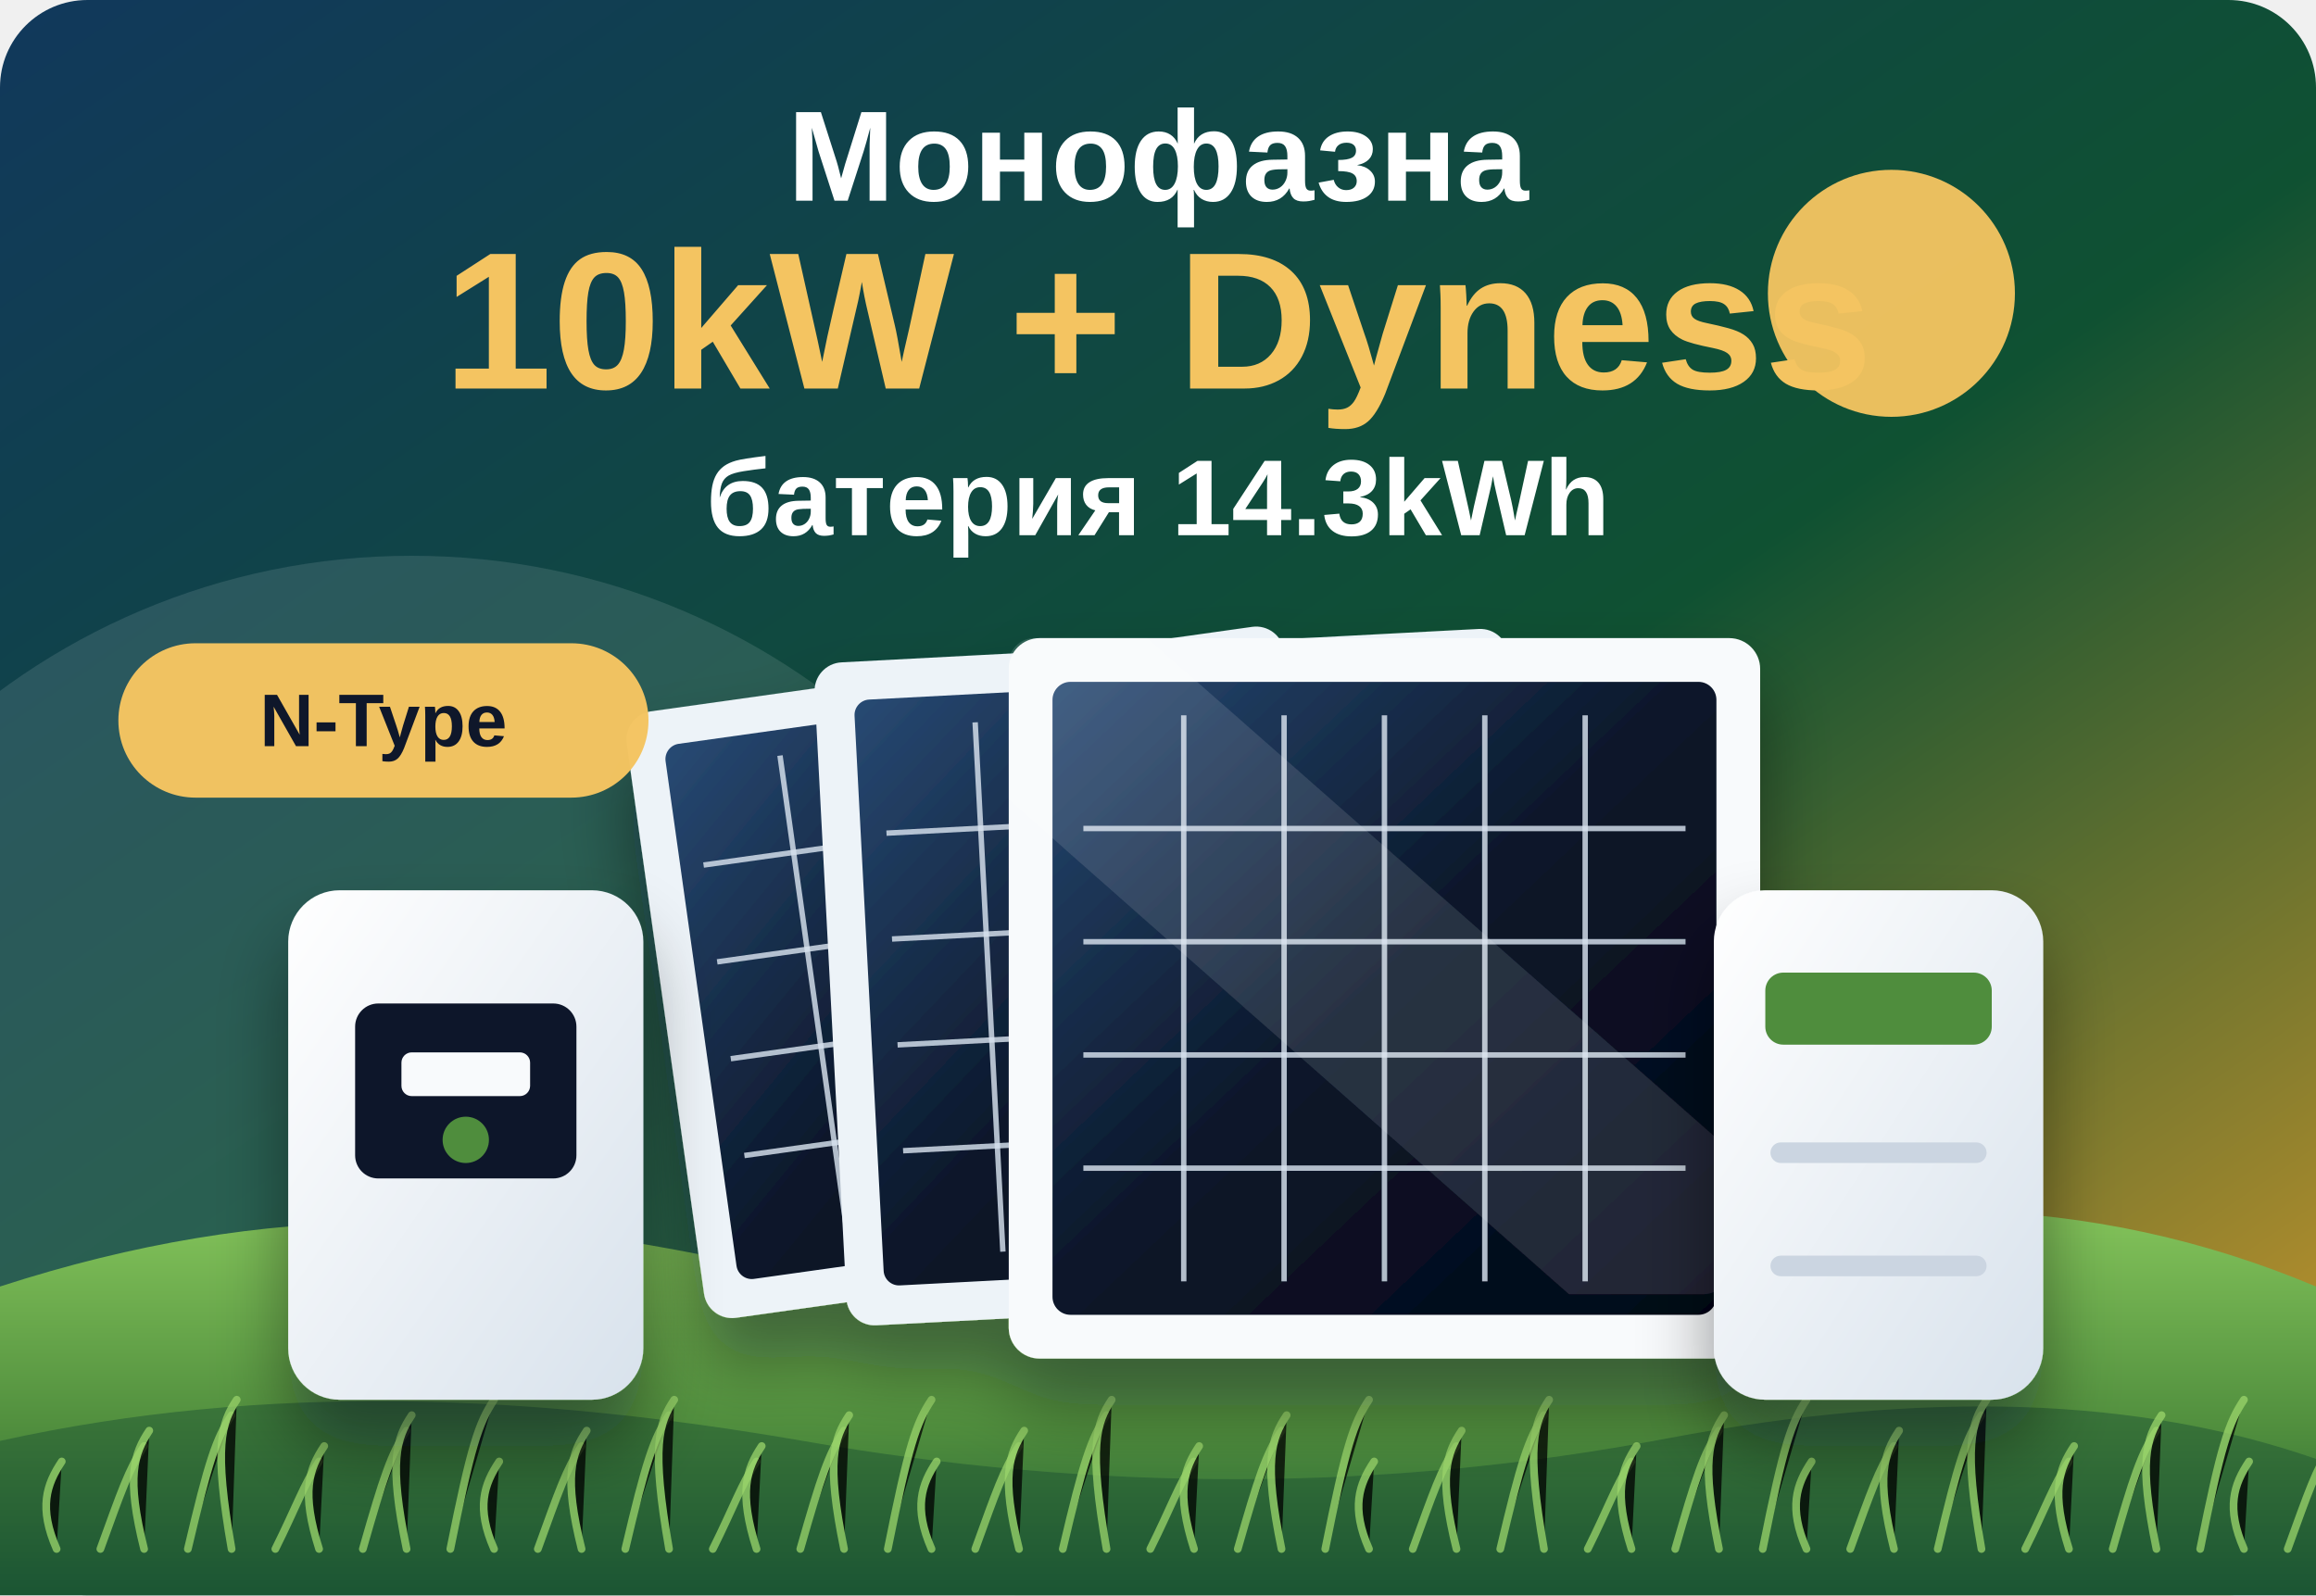
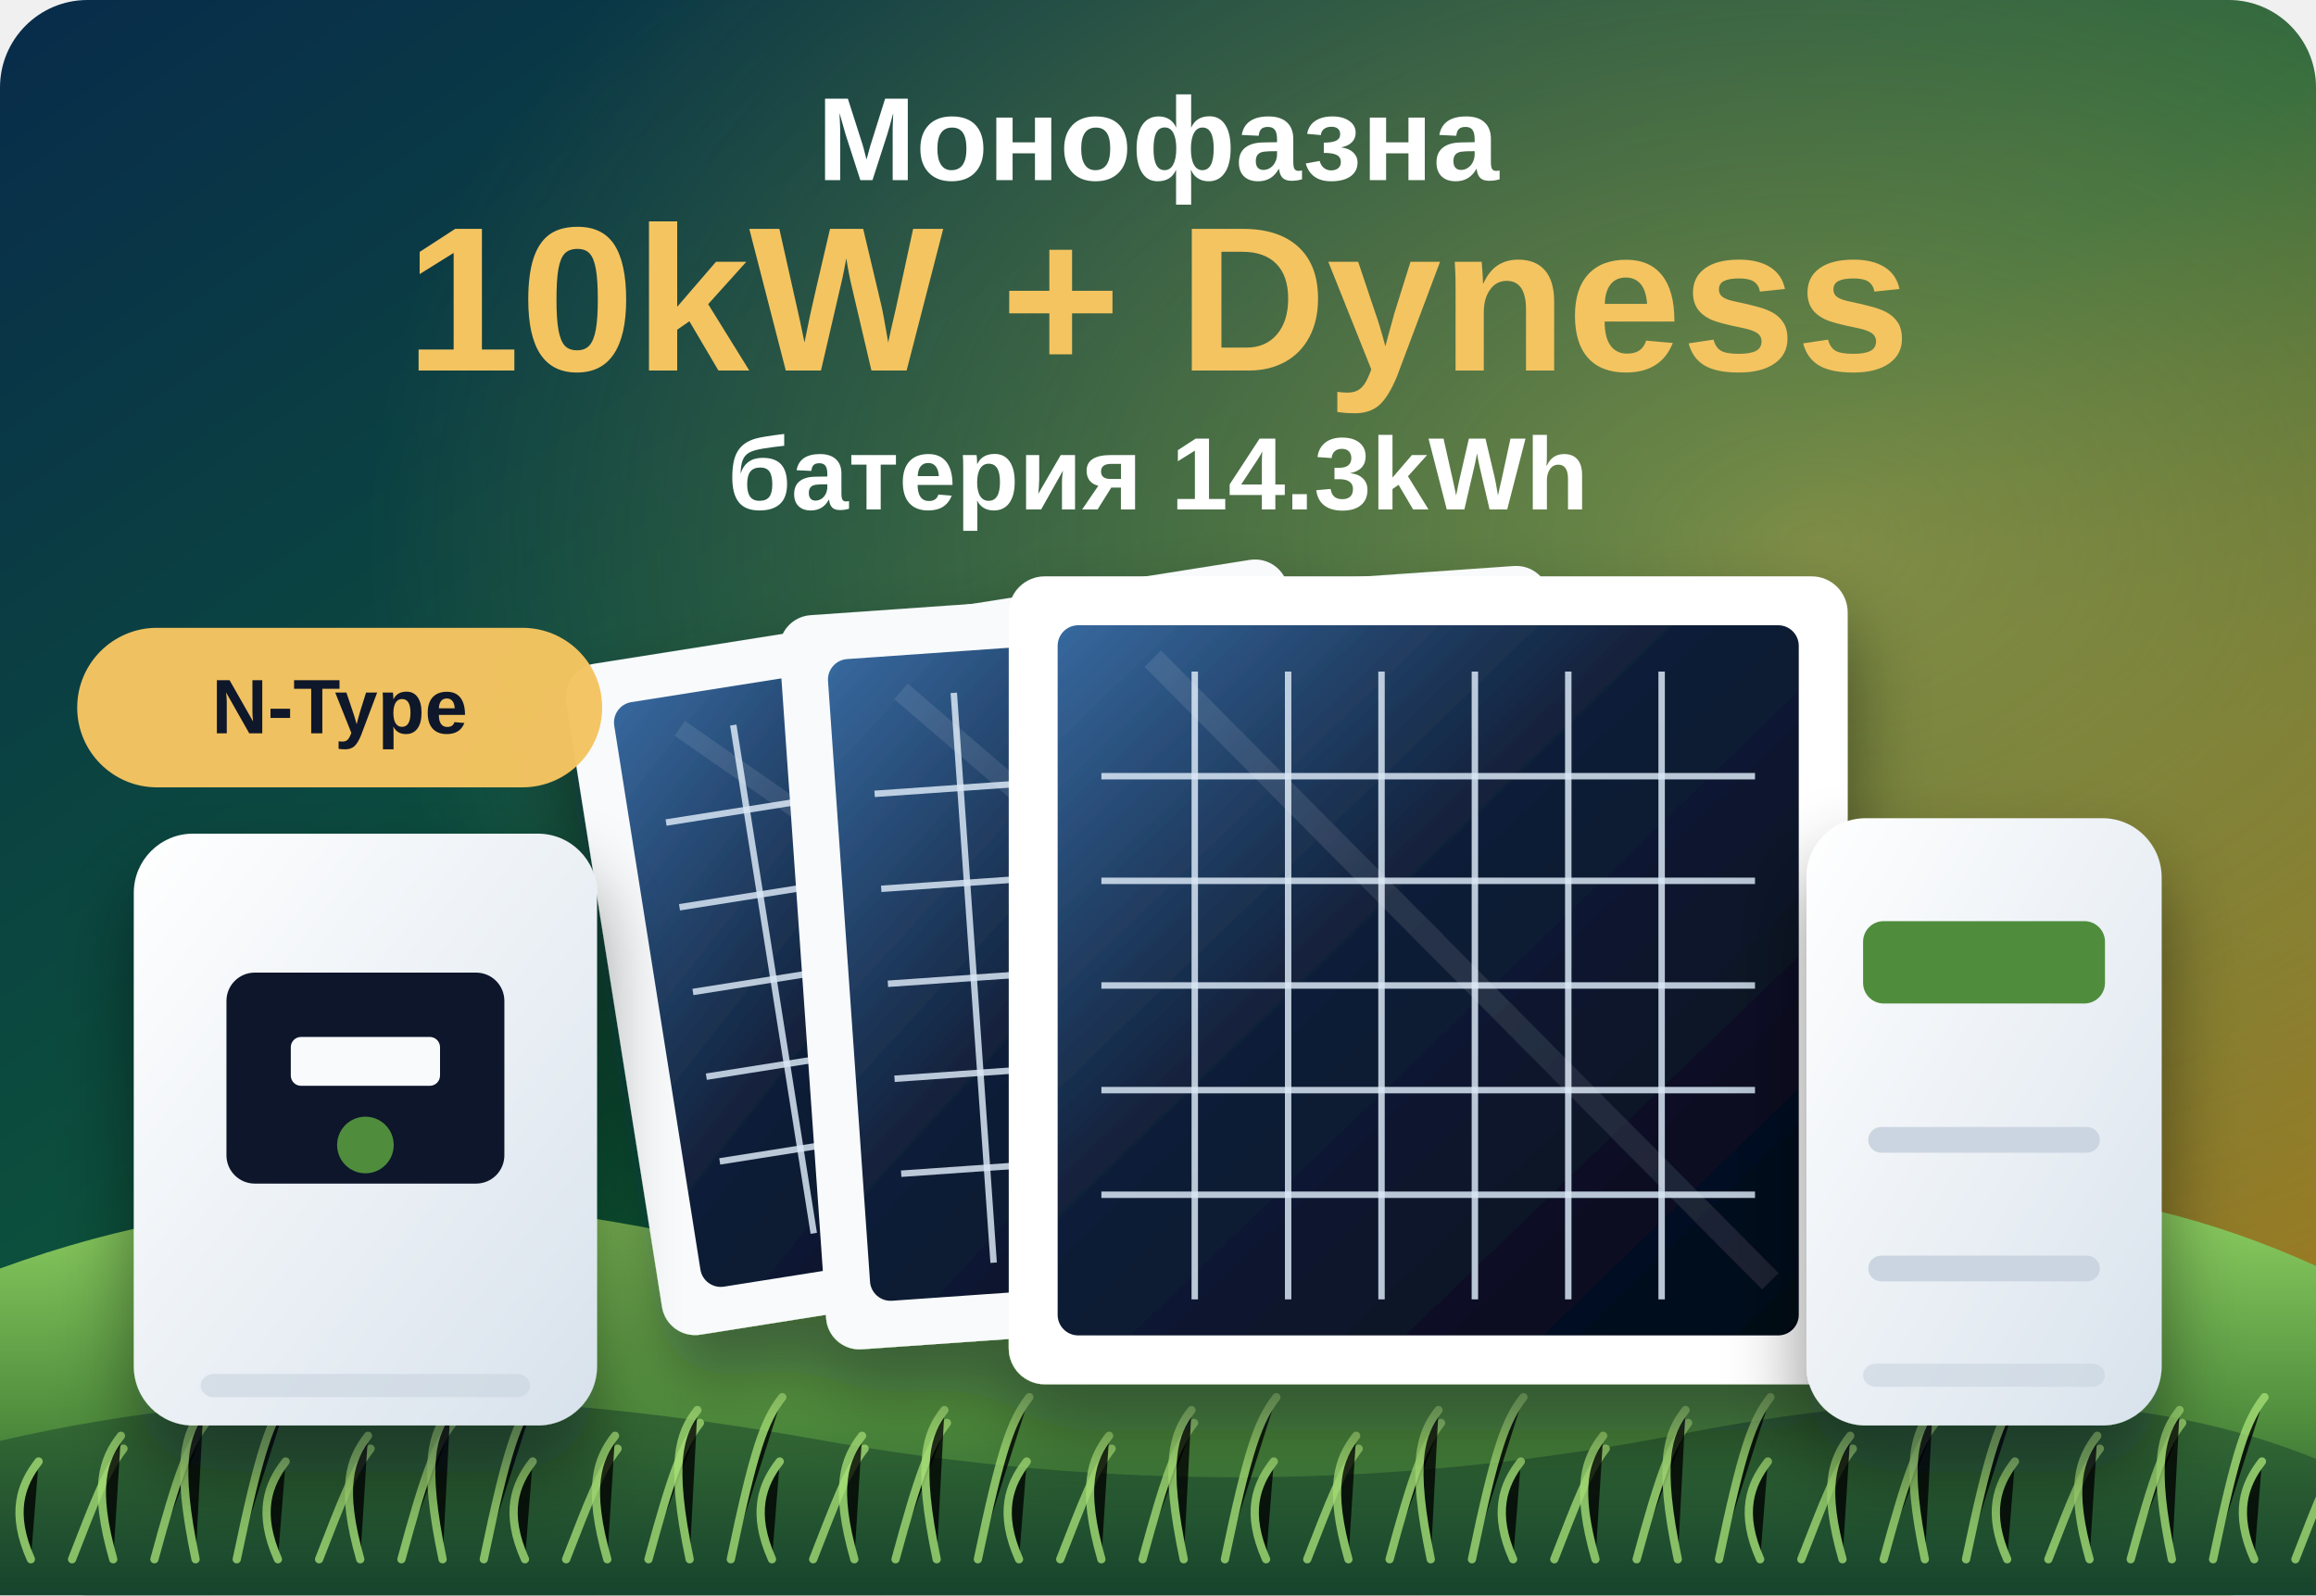
<svg xmlns="http://www.w3.org/2000/svg" width="900" height="620" viewBox="0 0 900 620" role="img" aria-label="Монофазна 10kW Dyness 14.3kWh">
  <defs>
    <linearGradient id="sky" x1="0" y1="0" x2="1" y2="1">
-       <stop offset="0" stop-color="#11385C" />
-       <stop offset=".55" stop-color="#0F5132" />
-       <stop offset="1" stop-color="#D79B2B" />
+       <stop offset="0" stop-color="#082B4B" />
+       <stop offset=".52" stop-color="#0D5A38" />
+       <stop offset="1" stop-color="#B47B18" />
    </linearGradient>
+     <radialGradient id="goldGlow" cx=".78" cy=".34" r=".62">
+       <stop offset="0" stop-color="#F7C75B" stop-opacity=".45" />
+       <stop offset="1" stop-color="#F7C75B" stop-opacity="0" />
+     </radialGradient>
    <linearGradient id="glass" x1="0" y1="0" x2="1" y2="1">
-       <stop offset="0" stop-color="#284A74" />
-       <stop offset=".48" stop-color="#0B172A" />
+       <stop offset="0" stop-color="#37699F" />
+       <stop offset=".42" stop-color="#111F38" />
      <stop offset="1" stop-color="#020617" />
    </linearGradient>
    <linearGradient id="device" x1="0" y1="0" x2="1" y2="1">
      <stop offset="0" stop-color="#FFFFFF" />
      <stop offset="1" stop-color="#D8E2EC" />
    </linearGradient>
    <linearGradient id="grass" x1="0" y1="0" x2="0" y2="1">
-       <stop offset="0" stop-color="#83C35A" />
+       <stop offset="0" stop-color="#91D363" />
      <stop offset=".58" stop-color="#4F8D3D" />
-       <stop offset="1" stop-color="#1D5B35" />
+       <stop offset="1" stop-color="#17482F" />
    </linearGradient>
    <filter id="shadow" x="-25%" y="-25%" width="150%" height="160%">
-       <feDropShadow dx="0" dy="18" stdDeviation="14" flood-color="#020617" flood-opacity=".42" />
+       <feDropShadow dx="0" dy="18" stdDeviation="15" flood-color="#020617" flood-opacity=".45" />
    </filter>
-     <clipPath id="shineClip">
-       <rect x="0" y="0" width="280" height="255" rx="10" />
-     </clipPath>
  </defs>
  <rect width="900" height="620" rx="34" fill="url(#sky)" />
-   <circle cx="735" cy="114" r="48" fill="#F4C461" opacity=".95">
-     <animate attributeName="opacity" values=".78;.98;.78" dur="4.8s" repeatCount="indefinite" />
-   </circle>
-   <circle cx="160" cy="486" r="270" fill="#FFFFFF" opacity=".11" />
-   <path class="offer-grass" d="M0 500c105 -34 194 -31 302 -6 112 26 205 27 317 -4 102 -28 193 -27 281 10v120H0z" fill="url(#grass)" />
-   <path class="offer-grass" d="M0 560c104 -23 208 -18 312 0 114 20 226 20 336 -1 101 -19 183 -16 252 8v53H0z" fill="#184D31" opacity=".45" />
-   <path d="M22 602c-7 -16 -4 -25 2 -34" stroke="#9BD56B" stroke-width="3" stroke-linecap="round" opacity=".75" />
-   <path d="M39 602c8 -22 11 -31 17 -40" stroke="#9BD56B" stroke-width="3" stroke-linecap="round" opacity=".75" />
-   <path d="M56 602c-7 -28 -4 -37 2 -46" stroke="#9BD56B" stroke-width="3" stroke-linecap="round" opacity=".75" />
-   <path d="M73 602c8 -34 11 -43 17 -52" stroke="#9BD56B" stroke-width="3" stroke-linecap="round" opacity=".75" />
-   <path d="M90 602c-7 -40 -4 -49 2 -58" stroke="#9BD56B" stroke-width="3" stroke-linecap="round" opacity=".75" />
-   <path d="M107 602c8 -16 11 -25 17 -34" stroke="#9BD56B" stroke-width="3" stroke-linecap="round" opacity=".75" />
-   <path d="M124 602c-7 -22 -4 -31 2 -40" stroke="#9BD56B" stroke-width="3" stroke-linecap="round" opacity=".75" />
-   <path d="M141 602c8 -28 11 -37 17 -46" stroke="#9BD56B" stroke-width="3" stroke-linecap="round" opacity=".75" />
-   <path d="M158 602c-7 -34 -4 -43 2 -52" stroke="#9BD56B" stroke-width="3" stroke-linecap="round" opacity=".75" />
-   <path d="M175 602c8 -40 11 -49 17 -58" stroke="#9BD56B" stroke-width="3" stroke-linecap="round" opacity=".75" />
-   <path d="M192 602c-7 -16 -4 -25 2 -34" stroke="#9BD56B" stroke-width="3" stroke-linecap="round" opacity=".75" />
-   <path d="M209 602c8 -22 11 -31 17 -40" stroke="#9BD56B" stroke-width="3" stroke-linecap="round" opacity=".75" />
-   <path d="M226 602c-7 -28 -4 -37 2 -46" stroke="#9BD56B" stroke-width="3" stroke-linecap="round" opacity=".75" />
-   <path d="M243 602c8 -34 11 -43 17 -52" stroke="#9BD56B" stroke-width="3" stroke-linecap="round" opacity=".75" />
-   <path d="M260 602c-7 -40 -4 -49 2 -58" stroke="#9BD56B" stroke-width="3" stroke-linecap="round" opacity=".75" />
-   <path d="M277 602c8 -16 11 -25 17 -34" stroke="#9BD56B" stroke-width="3" stroke-linecap="round" opacity=".75" />
-   <path d="M294 602c-7 -22 -4 -31 2 -40" stroke="#9BD56B" stroke-width="3" stroke-linecap="round" opacity=".75" />
-   <path d="M311 602c8 -28 11 -37 17 -46" stroke="#9BD56B" stroke-width="3" stroke-linecap="round" opacity=".75" />
-   <path d="M328 602c-7 -34 -4 -43 2 -52" stroke="#9BD56B" stroke-width="3" stroke-linecap="round" opacity=".75" />
-   <path d="M345 602c8 -40 11 -49 17 -58" stroke="#9BD56B" stroke-width="3" stroke-linecap="round" opacity=".75" />
-   <path d="M362 602c-7 -16 -4 -25 2 -34" stroke="#9BD56B" stroke-width="3" stroke-linecap="round" opacity=".75" />
-   <path d="M379 602c8 -22 11 -31 17 -40" stroke="#9BD56B" stroke-width="3" stroke-linecap="round" opacity=".75" />
-   <path d="M396 602c-7 -28 -4 -37 2 -46" stroke="#9BD56B" stroke-width="3" stroke-linecap="round" opacity=".75" />
-   <path d="M413 602c8 -34 11 -43 17 -52" stroke="#9BD56B" stroke-width="3" stroke-linecap="round" opacity=".75" />
-   <path d="M430 602c-7 -40 -4 -49 2 -58" stroke="#9BD56B" stroke-width="3" stroke-linecap="round" opacity=".75" />
-   <path d="M447 602c8 -16 11 -25 17 -34" stroke="#9BD56B" stroke-width="3" stroke-linecap="round" opacity=".75" />
-   <path d="M464 602c-7 -22 -4 -31 2 -40" stroke="#9BD56B" stroke-width="3" stroke-linecap="round" opacity=".75" />
-   <path d="M481 602c8 -28 11 -37 17 -46" stroke="#9BD56B" stroke-width="3" stroke-linecap="round" opacity=".75" />
-   <path d="M498 602c-7 -34 -4 -43 2 -52" stroke="#9BD56B" stroke-width="3" stroke-linecap="round" opacity=".75" />
-   <path d="M515 602c8 -40 11 -49 17 -58" stroke="#9BD56B" stroke-width="3" stroke-linecap="round" opacity=".75" />
-   <path d="M532 602c-7 -16 -4 -25 2 -34" stroke="#9BD56B" stroke-width="3" stroke-linecap="round" opacity=".75" />
-   <path d="M549 602c8 -22 11 -31 17 -40" stroke="#9BD56B" stroke-width="3" stroke-linecap="round" opacity=".75" />
-   <path d="M566 602c-7 -28 -4 -37 2 -46" stroke="#9BD56B" stroke-width="3" stroke-linecap="round" opacity=".75" />
-   <path d="M583 602c8 -34 11 -43 17 -52" stroke="#9BD56B" stroke-width="3" stroke-linecap="round" opacity=".75" />
-   <path d="M600 602c-7 -40 -4 -49 2 -58" stroke="#9BD56B" stroke-width="3" stroke-linecap="round" opacity=".75" />
-   <path d="M617 602c8 -16 11 -25 17 -34" stroke="#9BD56B" stroke-width="3" stroke-linecap="round" opacity=".75" />
-   <path d="M634 602c-7 -22 -4 -31 2 -40" stroke="#9BD56B" stroke-width="3" stroke-linecap="round" opacity=".75" />
-   <path d="M651 602c8 -28 11 -37 17 -46" stroke="#9BD56B" stroke-width="3" stroke-linecap="round" opacity=".75" />
-   <path d="M668 602c-7 -34 -4 -43 2 -52" stroke="#9BD56B" stroke-width="3" stroke-linecap="round" opacity=".75" />
-   <path d="M685 602c8 -40 11 -49 17 -58" stroke="#9BD56B" stroke-width="3" stroke-linecap="round" opacity=".75" />
-   <path d="M702 602c-7 -16 -4 -25 2 -34" stroke="#9BD56B" stroke-width="3" stroke-linecap="round" opacity=".75" />
-   <path d="M719 602c8 -22 11 -31 17 -40" stroke="#9BD56B" stroke-width="3" stroke-linecap="round" opacity=".75" />
-   <path d="M736 602c-7 -28 -4 -37 2 -46" stroke="#9BD56B" stroke-width="3" stroke-linecap="round" opacity=".75" />
-   <path d="M753 602c8 -34 11 -43 17 -52" stroke="#9BD56B" stroke-width="3" stroke-linecap="round" opacity=".75" />
-   <path d="M770 602c-7 -40 -4 -49 2 -58" stroke="#9BD56B" stroke-width="3" stroke-linecap="round" opacity=".75" />
-   <path d="M787 602c8 -16 11 -25 17 -34" stroke="#9BD56B" stroke-width="3" stroke-linecap="round" opacity=".75" />
-   <path d="M804 602c-7 -22 -4 -31 2 -40" stroke="#9BD56B" stroke-width="3" stroke-linecap="round" opacity=".75" />
-   <path d="M821 602c8 -28 11 -37 17 -46" stroke="#9BD56B" stroke-width="3" stroke-linecap="round" opacity=".75" />
-   <path d="M838 602c-7 -34 -4 -43 2 -52" stroke="#9BD56B" stroke-width="3" stroke-linecap="round" opacity=".75" />
-   <path d="M855 602c8 -40 11 -49 17 -58" stroke="#9BD56B" stroke-width="3" stroke-linecap="round" opacity=".75" />
-   <path d="M872 602c-7 -16 -4 -25 2 -34" stroke="#9BD56B" stroke-width="3" stroke-linecap="round" opacity=".75" />
-   <path d="M889 602c8 -22 11 -31 17 -40" stroke="#9BD56B" stroke-width="3" stroke-linecap="round" opacity=".75" />
+   <rect width="900" height="620" rx="34" fill="url(#goldGlow)" />
+   <path class="offer-grass" d="M0 493c96 -35 190 -33 300 -5 125 31 219 28 333 -7 100 -31 188 -25 267 11v128H0z" fill="url(#grass)" />
+   <path class="offer-grass" d="M0 560c103 -24 208 -20 315 -1 116 21 228 20 340 -2 102 -20 184 -15 245 10v53H0z" fill="#143F2A" opacity=".48" />
+   <path d="M12 606c-8 -18 -4 -29 3 -38" stroke="#A6DF76" stroke-width="3.2" stroke-linecap="round" opacity=".78" />
+   <path d="M28 606c9 -23 13 -34 20 -43" stroke="#A6DF76" stroke-width="3.2" stroke-linecap="round" opacity=".78" />
+   <path d="M44 606c-8 -28 -4 -39 3 -48" stroke="#A6DF76" stroke-width="3.2" stroke-linecap="round" opacity=".78" />
+   <path d="M60 606c9 -33 13 -44 20 -53" stroke="#A6DF76" stroke-width="3.2" stroke-linecap="round" opacity=".78" />
+   <path d="M76 606c-8 -38 -4 -49 3 -58" stroke="#A6DF76" stroke-width="3.2" stroke-linecap="round" opacity=".78" />
+   <path d="M92 606c9 -43 13 -54 20 -63" stroke="#A6DF76" stroke-width="3.2" stroke-linecap="round" opacity=".78" />
+   <path d="M108 606c-8 -18 -4 -29 3 -38" stroke="#A6DF76" stroke-width="3.2" stroke-linecap="round" opacity=".78" />
+   <path d="M124 606c9 -23 13 -34 20 -43" stroke="#A6DF76" stroke-width="3.2" stroke-linecap="round" opacity=".78" />
+   <path d="M140 606c-8 -28 -4 -39 3 -48" stroke="#A6DF76" stroke-width="3.2" stroke-linecap="round" opacity=".78" />
+   <path d="M156 606c9 -33 13 -44 20 -53" stroke="#A6DF76" stroke-width="3.2" stroke-linecap="round" opacity=".78" />
+   <path d="M172 606c-8 -38 -4 -49 3 -58" stroke="#A6DF76" stroke-width="3.2" stroke-linecap="round" opacity=".78" />
+   <path d="M188 606c9 -43 13 -54 20 -63" stroke="#A6DF76" stroke-width="3.2" stroke-linecap="round" opacity=".78" />
+   <path d="M204 606c-8 -18 -4 -29 3 -38" stroke="#A6DF76" stroke-width="3.2" stroke-linecap="round" opacity=".78" />
+   <path d="M220 606c9 -23 13 -34 20 -43" stroke="#A6DF76" stroke-width="3.2" stroke-linecap="round" opacity=".78" />
+   <path d="M236 606c-8 -28 -4 -39 3 -48" stroke="#A6DF76" stroke-width="3.2" stroke-linecap="round" opacity=".78" />
+   <path d="M252 606c9 -33 13 -44 20 -53" stroke="#A6DF76" stroke-width="3.2" stroke-linecap="round" opacity=".78" />
+   <path d="M268 606c-8 -38 -4 -49 3 -58" stroke="#A6DF76" stroke-width="3.2" stroke-linecap="round" opacity=".78" />
+   <path d="M284 606c9 -43 13 -54 20 -63" stroke="#A6DF76" stroke-width="3.2" stroke-linecap="round" opacity=".78" />
+   <path d="M300 606c-8 -18 -4 -29 3 -38" stroke="#A6DF76" stroke-width="3.2" stroke-linecap="round" opacity=".78" />
+   <path d="M316 606c9 -23 13 -34 20 -43" stroke="#A6DF76" stroke-width="3.2" stroke-linecap="round" opacity=".78" />
+   <path d="M332 606c-8 -28 -4 -39 3 -48" stroke="#A6DF76" stroke-width="3.2" stroke-linecap="round" opacity=".78" />
+   <path d="M348 606c9 -33 13 -44 20 -53" stroke="#A6DF76" stroke-width="3.2" stroke-linecap="round" opacity=".78" />
+   <path d="M364 606c-8 -38 -4 -49 3 -58" stroke="#A6DF76" stroke-width="3.2" stroke-linecap="round" opacity=".78" />
+   <path d="M380 606c9 -43 13 -54 20 -63" stroke="#A6DF76" stroke-width="3.2" stroke-linecap="round" opacity=".78" />
+   <path d="M396 606c-8 -18 -4 -29 3 -38" stroke="#A6DF76" stroke-width="3.2" stroke-linecap="round" opacity=".78" />
+   <path d="M412 606c9 -23 13 -34 20 -43" stroke="#A6DF76" stroke-width="3.2" stroke-linecap="round" opacity=".78" />
+   <path d="M428 606c-8 -28 -4 -39 3 -48" stroke="#A6DF76" stroke-width="3.2" stroke-linecap="round" opacity=".78" />
+   <path d="M444 606c9 -33 13 -44 20 -53" stroke="#A6DF76" stroke-width="3.2" stroke-linecap="round" opacity=".78" />
+   <path d="M460 606c-8 -38 -4 -49 3 -58" stroke="#A6DF76" stroke-width="3.2" stroke-linecap="round" opacity=".78" />
+   <path d="M476 606c9 -43 13 -54 20 -63" stroke="#A6DF76" stroke-width="3.2" stroke-linecap="round" opacity=".78" />
+   <path d="M492 606c-8 -18 -4 -29 3 -38" stroke="#A6DF76" stroke-width="3.2" stroke-linecap="round" opacity=".78" />
+   <path d="M508 606c9 -23 13 -34 20 -43" stroke="#A6DF76" stroke-width="3.2" stroke-linecap="round" opacity=".78" />
+   <path d="M524 606c-8 -28 -4 -39 3 -48" stroke="#A6DF76" stroke-width="3.2" stroke-linecap="round" opacity=".78" />
+   <path d="M540 606c9 -33 13 -44 20 -53" stroke="#A6DF76" stroke-width="3.2" stroke-linecap="round" opacity=".78" />
+   <path d="M556 606c-8 -38 -4 -49 3 -58" stroke="#A6DF76" stroke-width="3.2" stroke-linecap="round" opacity=".78" />
+   <path d="M572 606c9 -43 13 -54 20 -63" stroke="#A6DF76" stroke-width="3.2" stroke-linecap="round" opacity=".78" />
+   <path d="M588 606c-8 -18 -4 -29 3 -38" stroke="#A6DF76" stroke-width="3.2" stroke-linecap="round" opacity=".78" />
+   <path d="M604 606c9 -23 13 -34 20 -43" stroke="#A6DF76" stroke-width="3.2" stroke-linecap="round" opacity=".78" />
+   <path d="M620 606c-8 -28 -4 -39 3 -48" stroke="#A6DF76" stroke-width="3.2" stroke-linecap="round" opacity=".78" />
+   <path d="M636 606c9 -33 13 -44 20 -53" stroke="#A6DF76" stroke-width="3.2" stroke-linecap="round" opacity=".78" />
+   <path d="M652 606c-8 -38 -4 -49 3 -58" stroke="#A6DF76" stroke-width="3.2" stroke-linecap="round" opacity=".78" />
+   <path d="M668 606c9 -43 13 -54 20 -63" stroke="#A6DF76" stroke-width="3.2" stroke-linecap="round" opacity=".78" />
+   <path d="M684 606c-8 -18 -4 -29 3 -38" stroke="#A6DF76" stroke-width="3.2" stroke-linecap="round" opacity=".78" />
+   <path d="M700 606c9 -23 13 -34 20 -43" stroke="#A6DF76" stroke-width="3.2" stroke-linecap="round" opacity=".78" />
+   <path d="M716 606c-8 -28 -4 -39 3 -48" stroke="#A6DF76" stroke-width="3.2" stroke-linecap="round" opacity=".78" />
+   <path d="M732 606c9 -33 13 -44 20 -53" stroke="#A6DF76" stroke-width="3.2" stroke-linecap="round" opacity=".78" />
+   <path d="M748 606c-8 -38 -4 -49 3 -58" stroke="#A6DF76" stroke-width="3.2" stroke-linecap="round" opacity=".78" />
+   <path d="M764 606c9 -43 13 -54 20 -63" stroke="#A6DF76" stroke-width="3.2" stroke-linecap="round" opacity=".78" />
+   <path d="M780 606c-8 -18 -4 -29 3 -38" stroke="#A6DF76" stroke-width="3.2" stroke-linecap="round" opacity=".78" />
+   <path d="M796 606c9 -23 13 -34 20 -43" stroke="#A6DF76" stroke-width="3.2" stroke-linecap="round" opacity=".78" />
+   <path d="M812 606c-8 -28 -4 -39 3 -48" stroke="#A6DF76" stroke-width="3.2" stroke-linecap="round" opacity=".78" />
+   <path d="M828 606c9 -33 13 -44 20 -53" stroke="#A6DF76" stroke-width="3.2" stroke-linecap="round" opacity=".78" />
+   <path d="M844 606c-8 -38 -4 -49 3 -58" stroke="#A6DF76" stroke-width="3.2" stroke-linecap="round" opacity=".78" />
+   <path d="M860 606c9 -43 13 -54 20 -63" stroke="#A6DF76" stroke-width="3.2" stroke-linecap="round" opacity=".78" />
+   <path d="M876 606c-8 -18 -4 -29 3 -38" stroke="#A6DF76" stroke-width="3.2" stroke-linecap="round" opacity=".78" />
+   <path d="M892 606c9 -23 13 -34 20 -43" stroke="#A6DF76" stroke-width="3.2" stroke-linecap="round" opacity=".78" />
+   <path d="M908 606c-8 -28 -4 -39 3 -48" stroke="#A6DF76" stroke-width="3.2" stroke-linecap="round" opacity=".78" />
+   <path d="M924 606c9 -33 13 -44 20 -53" stroke="#A6DF76" stroke-width="3.2" stroke-linecap="round" opacity=".78" />
  <g font-family="Arial, sans-serif" text-anchor="middle">
-     <text x="450" y="78" font-size="50" font-weight="900" fill="#FFFFFF">Монофазна</text>
-     <text x="450" y="151" font-size="76" font-weight="900" fill="#F4C461">10kW + Dyness</text>
-     <text x="450" y="208" font-size="42" font-weight="900" fill="#FFFFFF">батерия 14.3kWh</text>
+     <text x="450" y="70" font-size="46" font-weight="900" fill="#FFFFFF">Монофазна</text>
+     <text x="450" y="144" font-size="80" font-weight="900" fill="#F4C461">10kW + Dyness</text>
+     <text x="450" y="198" font-size="40" font-weight="900" fill="#FFFFFF">батерия 14.3kWh</text>
  </g>
  <g class="solar-module" filter="url(#shadow)">
-     <g transform="translate(242 278) rotate(-8)">
-       <rect width="258" height="238" rx="11" fill="#EDF3F8" />
-       <rect x="14" y="14" width="230" height="210" rx="6" fill="url(#glass)" />
-       <line x1="58.333" y1="24" x2="58.333" y2="214" stroke="#D7E2EE" stroke-width="2.1" opacity=".82" />
-       <line x1="93.667" y1="24" x2="93.667" y2="214" stroke="#D7E2EE" stroke-width="2.1" opacity=".82" />
-       <line x1="129" y1="24" x2="129" y2="214" stroke="#D7E2EE" stroke-width="2.1" opacity=".82" />
-       <line x1="164.333" y1="24" x2="164.333" y2="214" stroke="#D7E2EE" stroke-width="2.1" opacity=".82" />
-       <line x1="199.667" y1="24" x2="199.667" y2="214" stroke="#D7E2EE" stroke-width="2.1" opacity=".82" />
-       <line x1="23" y1="62" x2="235" y2="62" stroke="#D7E2EE" stroke-width="2.1" opacity=".82" />
-       <line x1="23" y1="100" x2="235" y2="100" stroke="#D7E2EE" stroke-width="2.1" opacity=".82" />
-       <line x1="23" y1="138" x2="235" y2="138" stroke="#D7E2EE" stroke-width="2.1" opacity=".82" />
-       <line x1="23" y1="176" x2="235" y2="176" stroke="#D7E2EE" stroke-width="2.1" opacity=".82" />
+     <g transform="translate(218 260) rotate(-9)">
+       <rect width="284" height="264" rx="13" fill="#F8FAFC" />
+       <rect x="17" y="17" width="250" height="230" rx="8" fill="url(#glass)" />
+       <line x1="62.714" y1="32" x2="62.714" y2="232" stroke="#D9E7F5" stroke-width="2.5" opacity=".84" />
+       <line x1="94.429" y1="32" x2="94.429" y2="232" stroke="#D9E7F5" stroke-width="2.5" opacity=".84" />
+       <line x1="126.143" y1="32" x2="126.143" y2="232" stroke="#D9E7F5" stroke-width="2.5" opacity=".84" />
+       <line x1="157.857" y1="32" x2="157.857" y2="232" stroke="#D9E7F5" stroke-width="2.5" opacity=".84" />
+       <line x1="189.571" y1="32" x2="189.571" y2="232" stroke="#D9E7F5" stroke-width="2.5" opacity=".84" />
+       <line x1="221.286" y1="32" x2="221.286" y2="232" stroke="#D9E7F5" stroke-width="2.5" opacity=".84" />
+       <line x1="31" y1="65.333" x2="253" y2="65.333" stroke="#D9E7F5" stroke-width="2.5" opacity=".84" />
+       <line x1="31" y1="98.667" x2="253" y2="98.667" stroke="#D9E7F5" stroke-width="2.5" opacity=".84" />
+       <line x1="31" y1="132" x2="253" y2="132" stroke="#D9E7F5" stroke-width="2.5" opacity=".84" />
+       <line x1="31" y1="165.333" x2="253" y2="165.333" stroke="#D9E7F5" stroke-width="2.5" opacity=".84" />
+       <line x1="31" y1="198.667" x2="253" y2="198.667" stroke="#D9E7F5" stroke-width="2.5" opacity=".84" />
+       <path d="M42 30L248 228" stroke="#FFFFFF" stroke-width="7" opacity=".1" />
    </g>
-     <g transform="translate(316 258) rotate(-3)">
-       <rect width="270" height="258" rx="11" fill="#EDF3F8" />
-       <rect x="15" y="15" width="240" height="228" rx="6" fill="url(#glass)" />
-       <line x1="61.667" y1="26" x2="61.667" y2="232" stroke="#D7E2EE" stroke-width="2.1" opacity=".82" />
-       <line x1="98.333" y1="26" x2="98.333" y2="232" stroke="#D7E2EE" stroke-width="2.1" opacity=".82" />
-       <line x1="135" y1="26" x2="135" y2="232" stroke="#D7E2EE" stroke-width="2.1" opacity=".82" />
-       <line x1="171.667" y1="26" x2="171.667" y2="232" stroke="#D7E2EE" stroke-width="2.1" opacity=".82" />
-       <line x1="208.333" y1="26" x2="208.333" y2="232" stroke="#D7E2EE" stroke-width="2.1" opacity=".82" />
-       <line x1="25" y1="67.2" x2="245" y2="67.2" stroke="#D7E2EE" stroke-width="2.1" opacity=".82" />
-       <line x1="25" y1="108.4" x2="245" y2="108.4" stroke="#D7E2EE" stroke-width="2.1" opacity=".82" />
-       <line x1="25" y1="149.6" x2="245" y2="149.6" stroke="#D7E2EE" stroke-width="2.1" opacity=".82" />
-       <line x1="25" y1="190.8" x2="245" y2="190.8" stroke="#D7E2EE" stroke-width="2.1" opacity=".82" />
+     <g transform="translate(302 240) rotate(-4)">
+       <rect width="300" height="286" rx="13" fill="#F8FAFC" />
+       <rect x="18" y="18" width="264" height="250" rx="8" fill="url(#glass)" />
+       <line x1="66.429" y1="34" x2="66.429" y2="256" stroke="#D9E7F5" stroke-width="2.5" opacity=".84" />
+       <line x1="99.857" y1="34" x2="99.857" y2="256" stroke="#D9E7F5" stroke-width="2.5" opacity=".84" />
+       <line x1="133.286" y1="34" x2="133.286" y2="256" stroke="#D9E7F5" stroke-width="2.5" opacity=".84" />
+       <line x1="166.714" y1="34" x2="166.714" y2="256" stroke="#D9E7F5" stroke-width="2.5" opacity=".84" />
+       <line x1="200.143" y1="34" x2="200.143" y2="256" stroke="#D9E7F5" stroke-width="2.5" opacity=".84" />
+       <line x1="233.571" y1="34" x2="233.571" y2="256" stroke="#D9E7F5" stroke-width="2.5" opacity=".84" />
+       <line x1="33" y1="71" x2="267" y2="71" stroke="#D9E7F5" stroke-width="2.5" opacity=".84" />
+       <line x1="33" y1="108" x2="267" y2="108" stroke="#D9E7F5" stroke-width="2.5" opacity=".84" />
+       <line x1="33" y1="145" x2="267" y2="145" stroke="#D9E7F5" stroke-width="2.5" opacity=".84" />
+       <line x1="33" y1="182" x2="267" y2="182" stroke="#D9E7F5" stroke-width="2.5" opacity=".84" />
+       <line x1="33" y1="219" x2="267" y2="219" stroke="#D9E7F5" stroke-width="2.5" opacity=".84" />
+       <path d="M46 32L263 246" stroke="#FFFFFF" stroke-width="8" opacity=".1" />
    </g>
-     <g transform="translate(392 248)">
-       <rect width="292" height="280" rx="12" fill="#F8FAFC" />
-       <rect x="17" y="17" width="258" height="246" rx="7" fill="url(#glass)" />
-       <line x1="68" y1="30" x2="68" y2="250" stroke="#D7E2EE" stroke-width="2.1" opacity=".82" />
-       <line x1="107" y1="30" x2="107" y2="250" stroke="#D7E2EE" stroke-width="2.1" opacity=".82" />
-       <line x1="146" y1="30" x2="146" y2="250" stroke="#D7E2EE" stroke-width="2.1" opacity=".82" />
-       <line x1="185" y1="30" x2="185" y2="250" stroke="#D7E2EE" stroke-width="2.1" opacity=".82" />
-       <line x1="224" y1="30" x2="224" y2="250" stroke="#D7E2EE" stroke-width="2.1" opacity=".82" />
-       <line x1="29" y1="74" x2="263" y2="74" stroke="#D7E2EE" stroke-width="2.1" opacity=".82" />
-       <line x1="29" y1="118" x2="263" y2="118" stroke="#D7E2EE" stroke-width="2.1" opacity=".82" />
-       <line x1="29" y1="162" x2="263" y2="162" stroke="#D7E2EE" stroke-width="2.1" opacity=".82" />
-       <line x1="29" y1="206" x2="263" y2="206" stroke="#D7E2EE" stroke-width="2.1" opacity=".82" />
-       <g clip-path="url(#shineClip)">
-         <path d="M-45 23L22 -28 344 255 280 310z" fill="#FFFFFF" opacity=".12">
-           <animateTransform attributeName="transform" type="translate" values="-170 0;210 0;-170 0" dur="7s" repeatCount="indefinite" />
-         </path>
-       </g>
+     <g transform="translate(392 224)">
+       <rect width="326" height="314" rx="14" fill="#FFFFFF" />
+       <rect x="19" y="19" width="288" height="276" rx="8" fill="url(#glass)" />
+       <line x1="72.286" y1="37" x2="72.286" y2="281" stroke="#D9E7F5" stroke-width="2.5" opacity=".84" />
+       <line x1="108.571" y1="37" x2="108.571" y2="281" stroke="#D9E7F5" stroke-width="2.5" opacity=".84" />
+       <line x1="144.857" y1="37" x2="144.857" y2="281" stroke="#D9E7F5" stroke-width="2.5" opacity=".84" />
+       <line x1="181.143" y1="37" x2="181.143" y2="281" stroke="#D9E7F5" stroke-width="2.5" opacity=".84" />
+       <line x1="217.429" y1="37" x2="217.429" y2="281" stroke="#D9E7F5" stroke-width="2.5" opacity=".84" />
+       <line x1="253.714" y1="37" x2="253.714" y2="281" stroke="#D9E7F5" stroke-width="2.5" opacity=".84" />
+       <line x1="36" y1="77.667" x2="290" y2="77.667" stroke="#D9E7F5" stroke-width="2.5" opacity=".84" />
+       <line x1="36" y1="118.333" x2="290" y2="118.333" stroke="#D9E7F5" stroke-width="2.5" opacity=".84" />
+       <line x1="36" y1="159" x2="290" y2="159" stroke="#D9E7F5" stroke-width="2.5" opacity=".84" />
+       <line x1="36" y1="199.667" x2="290" y2="199.667" stroke="#D9E7F5" stroke-width="2.5" opacity=".84" />
+       <line x1="36" y1="240.333" x2="290" y2="240.333" stroke="#D9E7F5" stroke-width="2.5" opacity=".84" />
+       <path d="M56 32L296 274" stroke="#FFFFFF" stroke-width="9" opacity=".1" />
    </g>
  </g>
-   <g filter="url(#shadow)">
-     <rect x="112" y="346" width="138" height="198" rx="20" fill="url(#device)" />
-     <rect x="138" y="390" width="86" height="68" rx="9" fill="#0F172A" />
-     <rect x="156" y="409" width="50" height="17" rx="4" fill="#F8FAFC" />
-     <circle cx="181" cy="443" r="9" fill="#4F8D3D" />
+   <g class="hero-product" filter="url(#shadow)">
+     <rect x="52" y="324" width="180" height="230" rx="23" fill="url(#device)" />
+     <rect x="88" y="378" width="108" height="82" rx="11" fill="#0F172A" />
+     <rect x="113" y="403" width="58" height="19" rx="4" fill="#F8FAFC" />
+     <circle cx="142" cy="445" r="11" fill="#4F8D3D" />
+     <rect x="78" y="534" width="128" height="9" rx="5" fill="#CBD5E1" opacity=".65" />
  </g>
-   <g filter="url(#shadow)">
-     <rect x="666" y="346" width="128" height="198" rx="20" fill="url(#device)" />
-     <rect x="686" y="378" width="88" height="28" rx="7" fill="#4F8D3D" />
-     <rect x="688" y="444" width="84" height="8" rx="4" fill="#CBD5E1" />
-     <rect x="688" y="488" width="84" height="8" rx="4" fill="#CBD5E1" />
+   <g class="hero-product" filter="url(#shadow)">
+     <rect x="702" y="318" width="138" height="236" rx="23" fill="url(#device)" />
+     <rect x="724" y="358" width="94" height="32" rx="8" fill="#4F8D3D" />
+     <rect x="726" y="438" width="90" height="10" rx="5" fill="#CBD5E1" />
+     <rect x="726" y="488" width="90" height="10" rx="5" fill="#CBD5E1" />
+     <rect x="724" y="530" width="94" height="9" rx="5" fill="#CBD5E1" opacity=".65" />
  </g>
-   <g transform="translate(46 250)">
-     <rect width="206" height="60" rx="30" fill="#F4C461" opacity=".98" />
-     <text x="103" y="40" text-anchor="middle" font-family="Arial, sans-serif" font-size="29" font-weight="900" fill="#0F172A">N-Type</text>
+   <g transform="translate(30 244)">
+     <rect width="204" height="62" rx="31" fill="#F4C461" opacity=".98" />
+     <text x="102" y="41" text-anchor="middle" font-family="Arial, sans-serif" font-size="30" font-weight="900" fill="#0F172A">N-Type</text>
  </g>
</svg>
